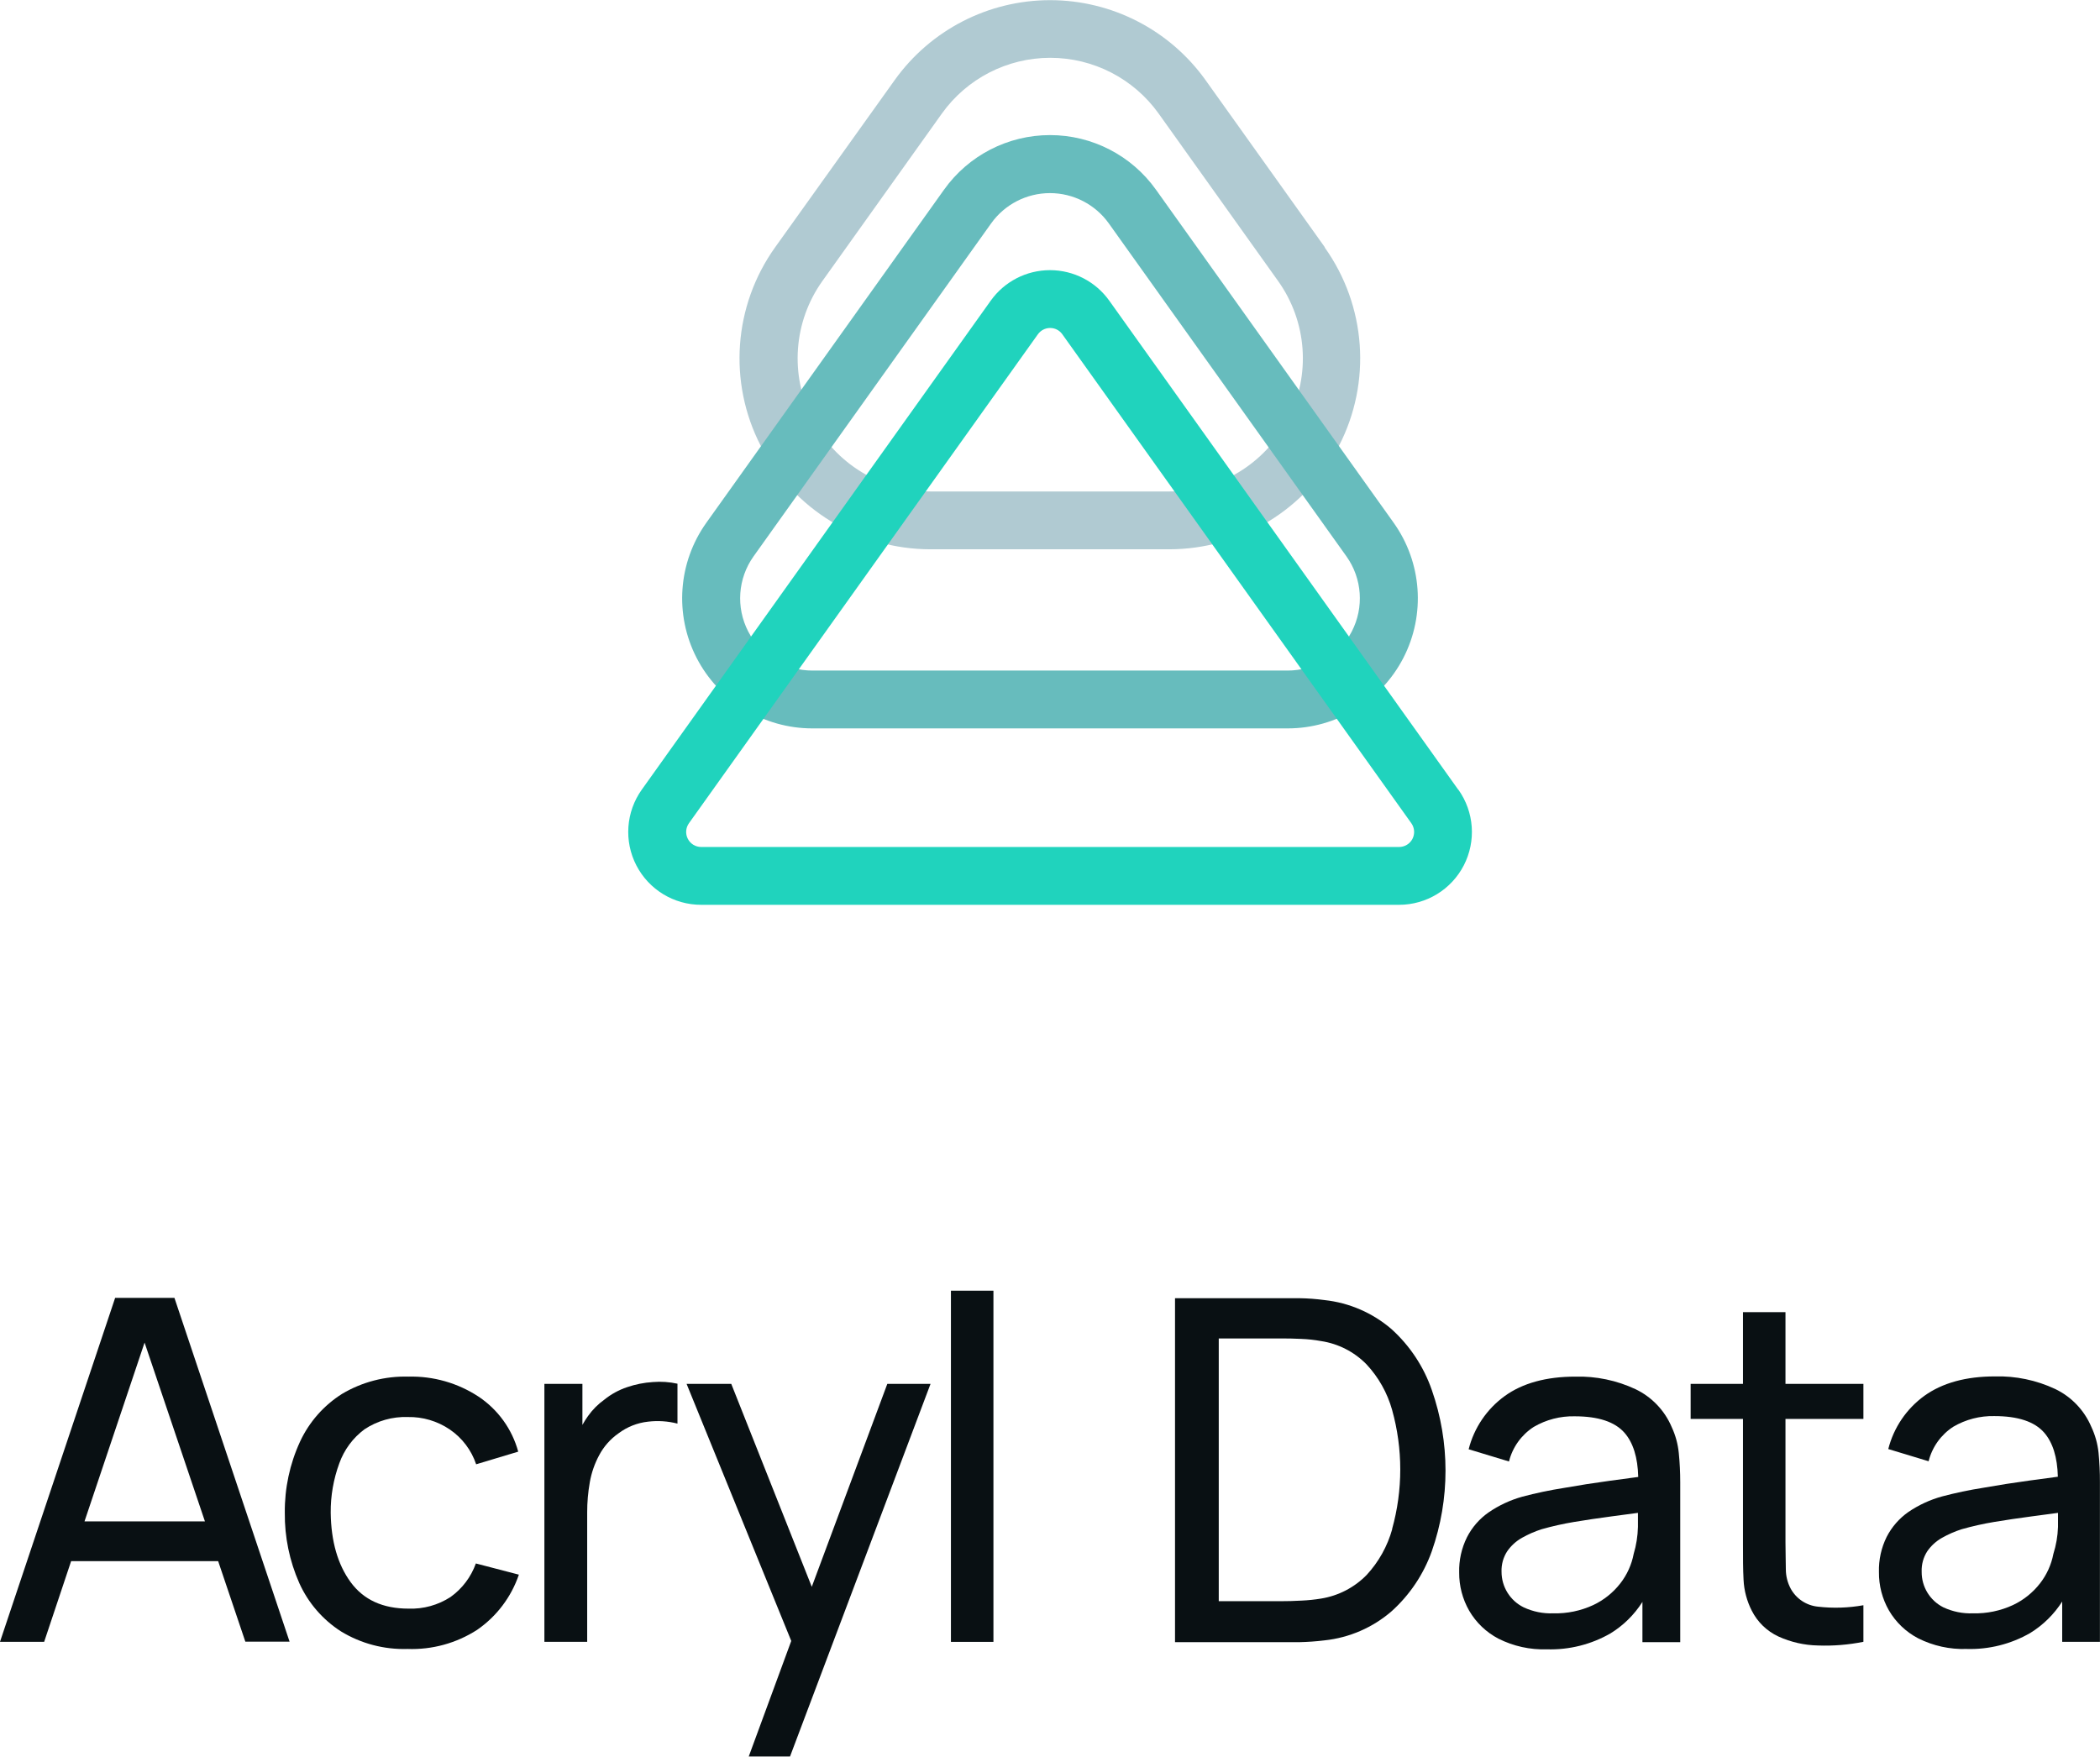
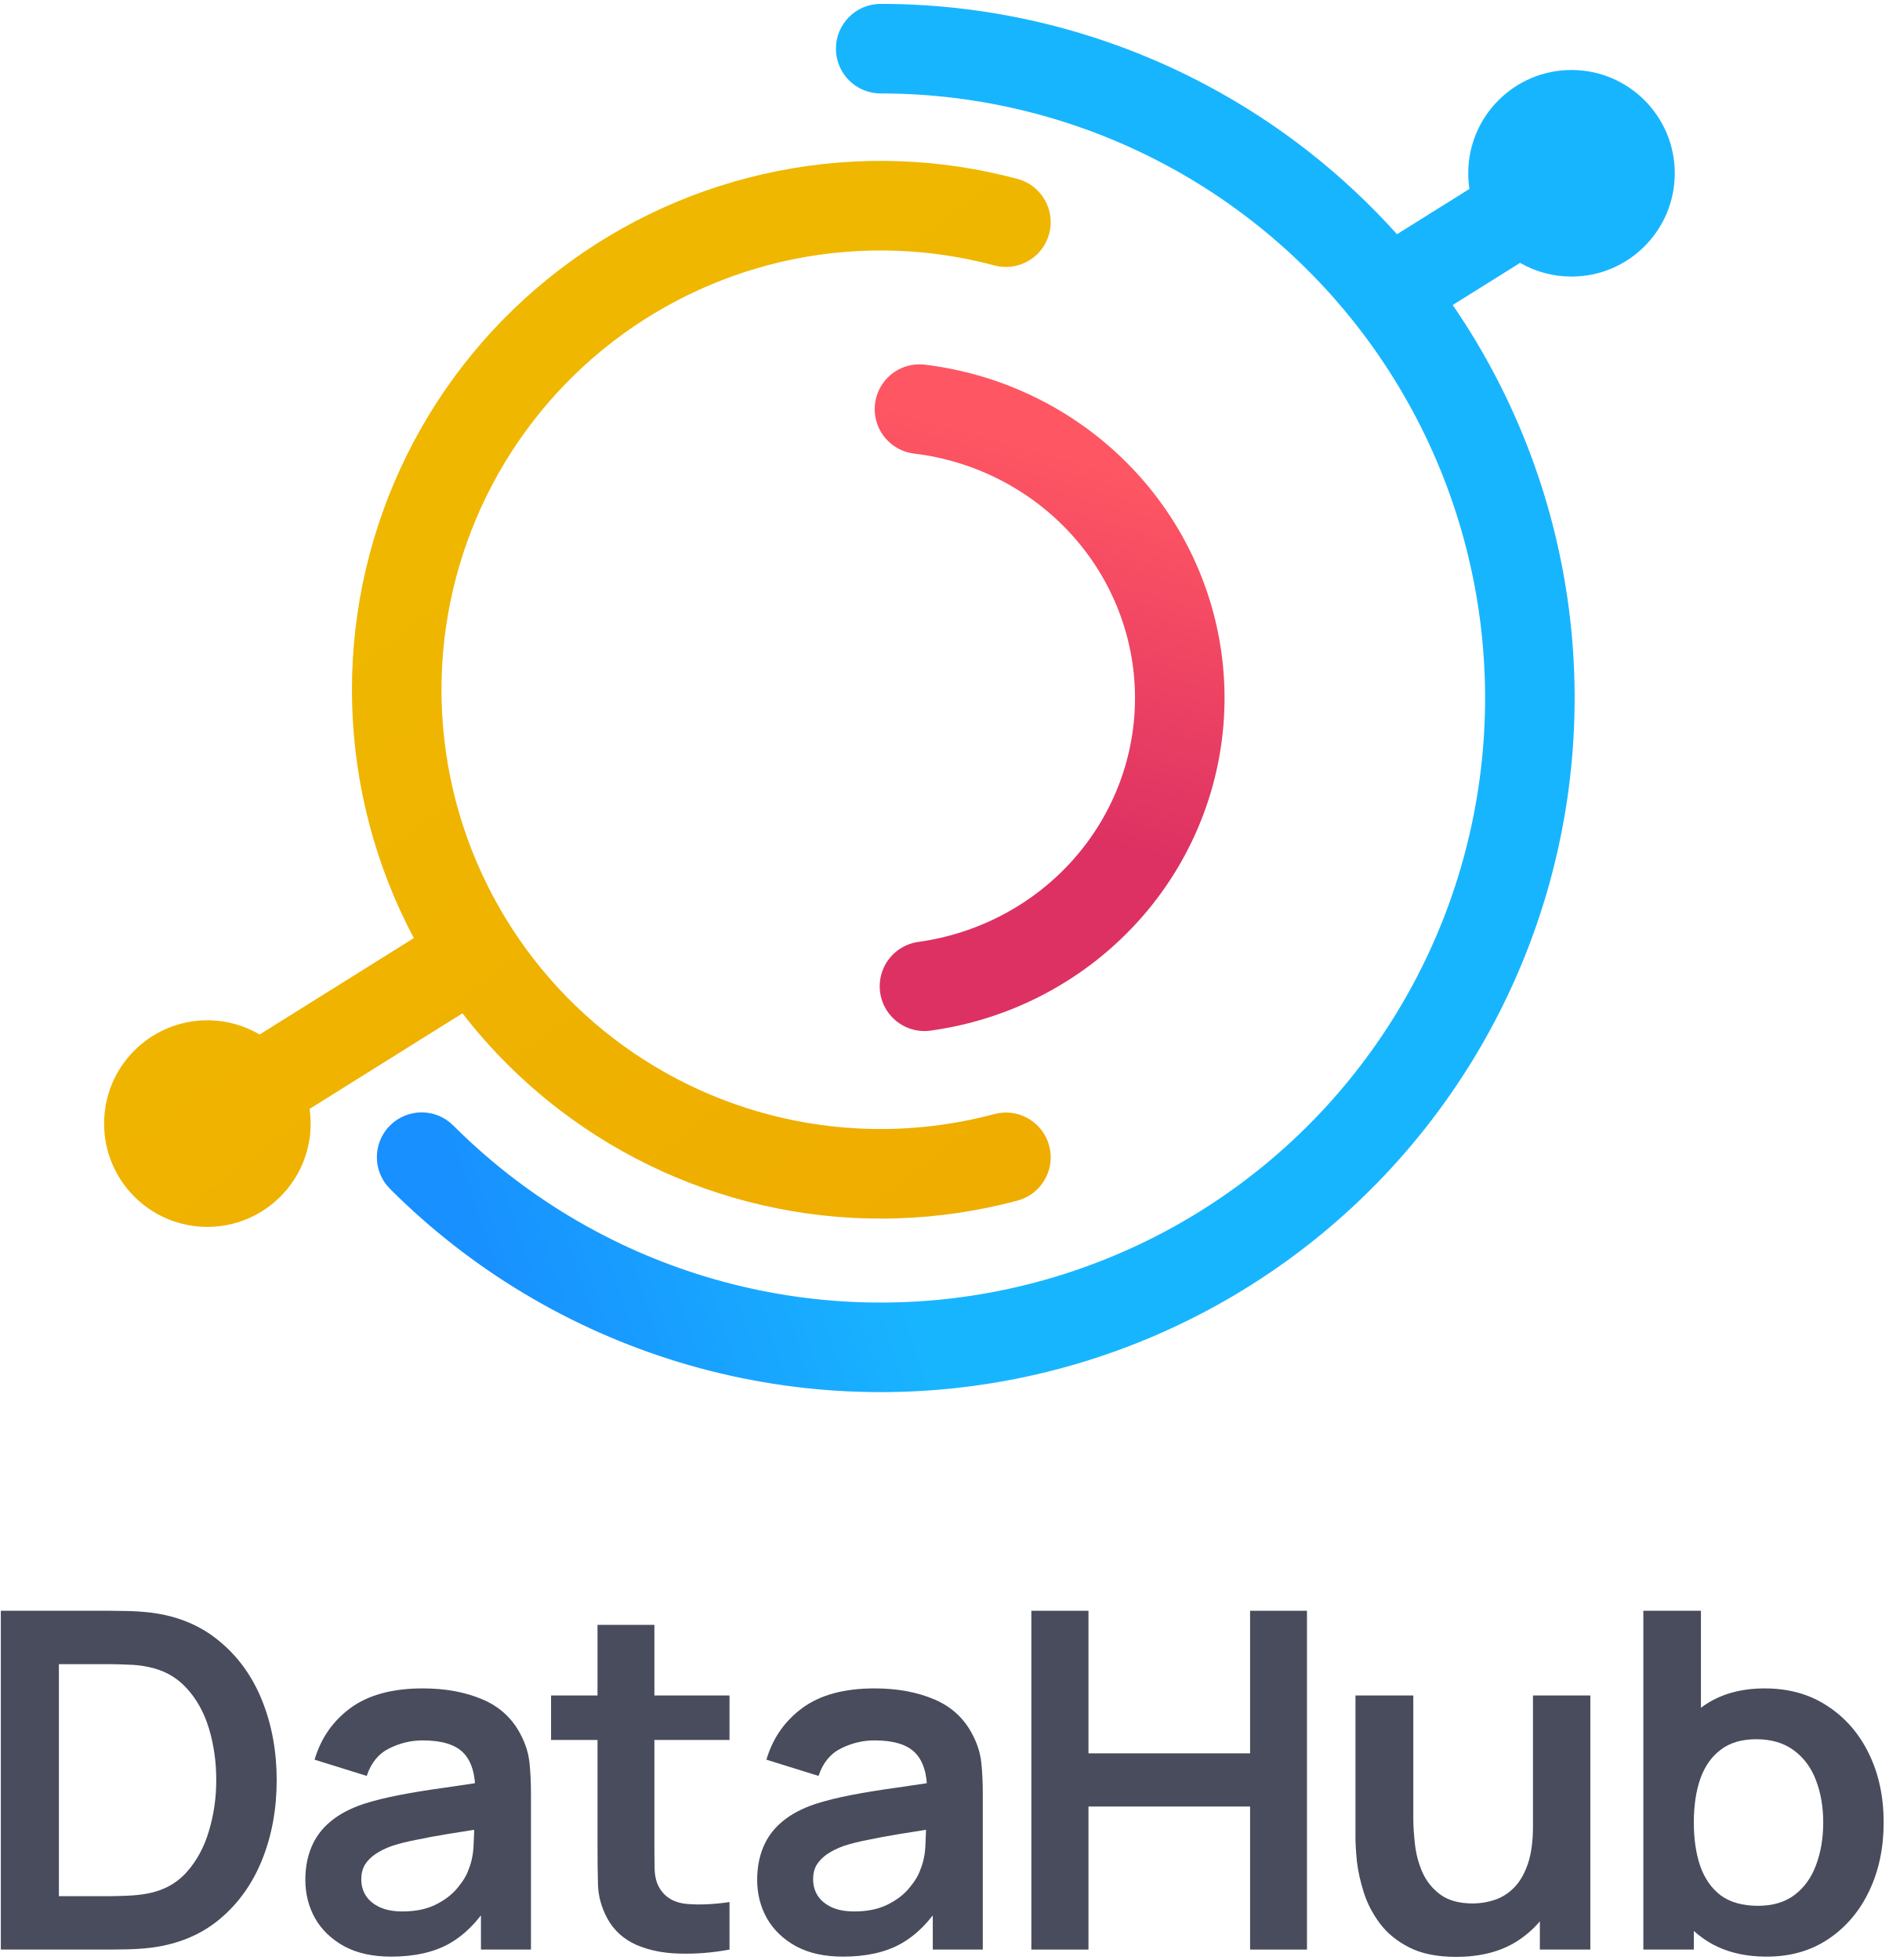
- <svg xmlns="http://www.w3.org/2000/svg" viewBox="0 0 290.51 243.03">
+ <svg xmlns="http://www.w3.org/2000/svg" width="187" height="194" viewBox="0 0 187 194" fill="none">
+   <path fill-rule="evenodd" clip-rule="evenodd" d="M78.707 25.626C85.248 24.325 92.001 24.546 98.443 26.272C100.808 26.905 103.238 25.502 103.872 23.137C104.505 20.773 103.102 18.342 100.737 17.709C92.982 15.631 84.852 15.364 76.977 16.931C69.102 18.497 61.693 21.854 55.323 26.742C48.953 31.63 43.792 37.918 40.241 45.119C36.69 52.32 34.843 60.242 34.843 68.271C34.843 76.301 36.69 84.222 40.241 91.424C40.478 91.903 40.722 92.379 40.973 92.851L25.705 102.393C24.187 101.5 22.418 100.988 20.53 100.988C14.883 100.988 10.306 105.566 10.306 111.212C10.306 116.859 14.883 121.436 20.53 121.436C26.176 121.436 30.754 116.859 30.754 111.212C30.754 110.718 30.718 110.232 30.651 109.756L45.784 100.298C48.532 103.852 51.736 107.048 55.323 109.8C61.693 114.688 69.102 118.045 76.977 119.612C84.852 121.178 92.982 120.912 100.737 118.834C103.102 118.2 104.505 115.77 103.872 113.405C103.238 111.041 100.808 109.637 98.443 110.271C92.001 111.997 85.248 112.218 78.707 110.917C72.165 109.616 66.011 106.827 60.719 102.767C55.428 98.707 51.142 93.484 48.192 87.503C45.242 81.521 43.708 74.941 43.708 68.271C43.708 61.602 45.242 55.022 48.192 49.04C51.142 43.058 55.428 37.836 60.719 33.775C66.011 29.715 72.165 26.927 78.707 25.626Z" fill="url(#paint0_linear_3_3911)" />
+   <path d="M91.03 40.494C98.12 41.352 104.637 44.715 109.373 49.936C114.107 55.155 116.74 61.877 116.8 68.845C116.86 75.813 114.344 82.577 109.701 87.874C105.057 93.173 98.6 96.644 91.526 97.62" stroke="url(#paint1_linear_3_3911)" stroke-width="8.865" stroke-linecap="round" stroke-linejoin="round" />
+   <path fill-rule="evenodd" clip-rule="evenodd" d="M87.189 0.384C84.741 0.384 82.757 2.369 82.757 4.817C82.757 7.265 84.741 9.249 87.189 9.249C97.03 9.249 106.719 11.676 115.397 16.315C124.076 20.954 131.477 27.661 136.944 35.844C142.411 44.026 145.776 53.43 146.741 63.223C147.705 73.016 146.24 82.897 142.474 91.988C138.708 101.08 132.758 109.102 125.151 115.345C117.544 121.588 108.515 125.858 98.863 127.778C89.212 129.698 79.236 129.208 69.819 126.351C60.402 123.495 51.835 118.36 44.876 111.401C43.145 109.67 40.339 109.67 38.608 111.401C36.877 113.132 36.877 115.939 38.608 117.67C46.597 125.659 56.433 131.555 67.245 134.835C78.057 138.114 89.511 138.677 100.593 136.473C111.674 134.269 122.041 129.366 130.775 122.198C139.509 115.03 146.34 105.819 150.664 95.381C154.988 84.942 156.67 73.599 155.563 62.354C154.456 51.11 150.592 40.313 144.315 30.918C144.152 30.674 143.987 30.431 143.821 30.19L150.493 26.02C151.992 26.882 153.73 27.375 155.583 27.375C161.23 27.375 165.807 22.798 165.807 17.152C165.807 11.505 161.23 6.928 155.583 6.928C149.937 6.928 145.36 11.505 145.36 17.152C145.36 17.678 145.399 18.196 145.476 18.701L138.306 23.183C132.981 17.253 126.648 12.277 119.576 8.497C109.612 3.17 98.488 0.384 87.189 0.384Z" fill="url(#paint2_linear_3_3911)" />
+   <path d="M174.92 193.666C172.448 193.666 170.376 193.084 168.702 191.92C167.028 190.755 165.769 189.172 164.925 187.169C164.08 185.151 163.658 182.892 163.658 180.392C163.658 177.861 164.08 175.595 164.925 173.592C165.769 171.589 167.005 170.013 168.632 168.864C170.274 167.7 172.3 167.118 174.709 167.118C177.102 167.118 179.175 167.7 180.927 168.864C182.694 170.013 184.063 171.589 185.033 173.592C186.002 175.579 186.487 177.846 186.487 180.392C186.487 182.907 186.01 185.166 185.056 187.169C184.102 189.172 182.757 190.755 181.02 191.92C179.284 193.084 177.251 193.666 174.92 193.666ZM162.696 192.968V159.433H168.397V175.315H167.693V192.968H162.696ZM174.052 188.636C175.522 188.636 176.734 188.271 177.689 187.542C178.643 186.812 179.347 185.826 179.8 184.584C180.27 183.326 180.504 181.929 180.504 180.392C180.504 178.871 180.27 177.489 179.8 176.247C179.331 174.989 178.604 173.996 177.618 173.266C176.633 172.521 175.381 172.148 173.864 172.148C172.425 172.148 171.252 172.497 170.345 173.196C169.437 173.879 168.765 174.842 168.327 176.084C167.904 177.31 167.693 178.746 167.693 180.392C167.693 182.022 167.904 183.458 168.327 184.7C168.765 185.943 169.445 186.913 170.368 187.612C171.307 188.295 172.535 188.636 174.052 188.636Z" fill="#484C5C" />
+   <path d="M144.167 193.689C142.29 193.689 140.742 193.379 139.522 192.758C138.302 192.137 137.332 191.345 136.612 190.382C135.893 189.42 135.361 188.395 135.017 187.308C134.673 186.221 134.446 185.197 134.336 184.234C134.242 183.256 134.195 182.464 134.195 181.859V167.816H139.92V179.926C139.92 180.702 139.975 181.579 140.085 182.557C140.194 183.52 140.444 184.452 140.836 185.352C141.242 186.237 141.837 186.967 142.619 187.541C143.417 188.116 144.488 188.403 145.833 188.403C146.553 188.403 147.264 188.286 147.968 188.053C148.672 187.821 149.306 187.425 149.869 186.866C150.448 186.291 150.909 185.507 151.253 184.514C151.597 183.52 151.769 182.262 151.769 180.741L155.125 182.162C155.125 184.304 154.702 186.245 153.858 187.984C153.029 189.722 151.801 191.112 150.174 192.152C148.547 193.177 146.545 193.689 144.167 193.689ZM152.45 192.967V185.166H151.769V167.816H157.448V192.967H152.45Z" fill="#484C5C" />
+   <path d="M102.106 192.968V159.433H107.761V173.545H123.763V159.433H129.394V192.968H123.763V178.809H107.761V192.968H102.106Z" fill="#484C5C" />
+   <path d="M83.456 193.666C81.626 193.666 80.077 193.324 78.81 192.641C77.543 191.942 76.581 191.019 75.924 189.87C75.283 188.721 74.962 187.455 74.962 186.074C74.962 184.863 75.165 183.776 75.572 182.813C75.979 181.835 76.605 180.997 77.449 180.298C78.294 179.584 79.389 179.002 80.734 178.552C81.751 178.225 82.94 177.93 84.3 177.667C85.677 177.403 87.163 177.162 88.758 176.945C90.37 176.712 92.051 176.463 93.803 176.199L91.785 177.341C91.801 175.602 91.41 174.321 90.612 173.498C89.814 172.675 88.469 172.264 86.576 172.264C85.434 172.264 84.332 172.528 83.268 173.055C82.204 173.583 81.461 174.492 81.039 175.78L75.877 174.173C76.503 172.046 77.692 170.338 79.444 169.05C81.211 167.761 83.589 167.117 86.576 167.117C88.829 167.117 90.808 167.482 92.513 168.211C94.233 168.941 95.508 170.137 96.337 171.798C96.791 172.683 97.064 173.591 97.158 174.523C97.252 175.439 97.299 176.44 97.299 177.527V192.967H92.348V187.518L93.17 188.402C92.028 190.219 90.69 191.554 89.157 192.408C87.64 193.246 85.74 193.666 83.456 193.666ZM84.582 189.194C85.865 189.194 86.96 188.969 87.867 188.519C88.774 188.069 89.494 187.518 90.025 186.865C90.573 186.213 90.941 185.6 91.128 185.026C91.425 184.311 91.59 183.496 91.621 182.58C91.668 181.649 91.691 180.896 91.691 180.321L93.428 180.834C91.723 181.098 90.26 181.331 89.04 181.532C87.82 181.734 86.772 181.928 85.896 182.115C85.02 182.285 84.246 182.479 83.573 182.697C82.916 182.93 82.361 183.201 81.907 183.512C81.454 183.822 81.102 184.18 80.851 184.583C80.617 184.987 80.499 185.46 80.499 186.004C80.499 186.625 80.656 187.176 80.969 187.657C81.281 188.123 81.735 188.496 82.329 188.775C82.94 189.055 83.69 189.194 84.582 189.194Z" fill="#484C5C" />
+   <path d="M72.224 192.969C70.55 193.279 68.908 193.411 67.297 193.365C65.701 193.334 64.27 193.047 63.003 192.503C61.736 191.944 60.774 191.067 60.117 189.872C59.538 188.785 59.233 187.675 59.202 186.541C59.171 185.408 59.155 184.127 59.155 182.699V160.831H64.786V182.373C64.786 183.382 64.794 184.267 64.81 185.028C64.841 185.788 65.005 186.409 65.303 186.891C65.866 187.822 66.765 188.342 68.001 188.451C69.237 188.56 70.644 188.498 72.224 188.265V192.969ZM54.556 172.219V167.818H72.224V172.219H54.556Z" fill="#484C5C" />
+   <path d="M38.723 193.666C36.893 193.666 35.345 193.324 34.078 192.641C32.811 191.942 31.849 191.019 31.192 189.87C30.55 188.721 30.23 187.455 30.23 186.074C30.23 184.863 30.433 183.776 30.84 182.813C31.246 181.835 31.872 180.997 32.717 180.298C33.561 179.584 34.656 179.002 36.002 178.552C37.018 178.225 38.207 177.93 39.568 177.667C40.944 177.403 42.431 177.162 44.026 176.945C45.637 176.712 47.319 176.463 49.071 176.199L47.053 177.341C47.068 175.602 46.677 174.321 45.88 173.498C45.082 172.675 43.737 172.264 41.844 172.264C40.702 172.264 39.599 172.528 38.536 173.055C37.472 173.583 36.729 174.492 36.307 175.78L31.145 174.173C31.77 172.046 32.959 170.338 34.711 169.05C36.479 167.761 38.856 167.117 41.844 167.117C44.096 167.117 46.075 167.482 47.78 168.211C49.501 168.941 50.776 170.137 51.605 171.798C52.058 172.683 52.332 173.591 52.426 174.523C52.52 175.439 52.567 176.44 52.567 177.527V192.967H47.616V187.518L48.437 188.402C47.295 190.219 45.958 191.554 44.425 192.408C42.908 193.246 41.007 193.666 38.723 193.666ZM39.85 189.194C41.132 189.194 42.227 188.969 43.134 188.519C44.042 188.069 44.761 187.518 45.293 186.865C45.84 186.213 46.208 185.6 46.396 185.026C46.693 184.311 46.857 183.496 46.889 182.58C46.935 181.649 46.959 180.896 46.959 180.321L48.695 180.834C46.99 181.098 45.528 181.331 44.308 181.532C43.087 181.734 42.039 181.928 41.163 182.115C40.288 182.285 39.513 182.479 38.841 182.697C38.184 182.93 37.628 183.201 37.175 183.512C36.721 183.822 36.369 184.18 36.119 184.583C35.884 184.987 35.767 185.46 35.767 186.004C35.767 186.625 35.923 187.176 36.236 187.657C36.549 188.123 37.003 188.496 37.597 188.775C38.207 189.055 38.958 189.194 39.85 189.194Z" fill="#484C5C" />
+   <path d="M0.082 192.968V159.433H10.851C11.133 159.433 11.688 159.44 12.517 159.456C13.362 159.471 14.175 159.526 14.957 159.619C17.632 159.96 19.893 160.908 21.738 162.46C23.6 163.997 25.008 165.961 25.962 168.352C26.916 170.743 27.393 173.359 27.393 176.2C27.393 179.041 26.916 181.657 25.962 184.048C25.008 186.439 23.6 188.411 21.738 189.964C19.893 191.501 17.632 192.44 14.957 192.782C14.191 192.875 13.386 192.929 12.541 192.945C11.696 192.96 11.133 192.968 10.851 192.968H0.082ZM5.83 187.681H10.851C11.321 187.681 11.915 187.666 12.635 187.635C13.37 187.604 14.019 187.534 14.582 187.425C16.178 187.13 17.476 186.424 18.477 185.306C19.478 184.188 20.213 182.83 20.683 181.23C21.168 179.631 21.41 177.955 21.41 176.2C21.41 174.384 21.168 172.676 20.683 171.077C20.198 169.478 19.447 168.135 18.43 167.048C17.429 165.961 16.146 165.27 14.582 164.975C14.019 164.851 13.37 164.781 12.635 164.766C11.915 164.735 11.321 164.719 10.851 164.719H5.83V187.681Z" fill="#484C5C" />
  <defs>
-     <style>.cls-1{fill:#091013;}.cls-2{fill:#b0cad2;}.cls-3{fill:#67bcbd;}.cls-4{fill:#20d3bd;}</style>
+     <linearGradient id="paint0_linear_3_3911" x1="101.583" y1="132.513" x2="42.647" y2="55.284" gradientUnits="userSpaceOnUse">
+       <stop stop-color="#EFAB00" />
+       <stop offset="1" stop-color="#EFB700" />
+     </linearGradient>
+     <linearGradient id="paint1_linear_3_3911" x1="71.015" y1="72.88" x2="80.582" y2="38.192" gradientUnits="userSpaceOnUse">
+       <stop stop-color="#DD3163" />
+       <stop offset="1" stop-color="#FF5663" />
+     </linearGradient>
+     <linearGradient id="paint2_linear_3_3911" x1="42.609" y1="114.877" x2="81.769" y2="101.88" gradientUnits="userSpaceOnUse">
+       <stop offset="0.03" stop-color="#1890FF" />
+       <stop offset="1" stop-color="#18B5FF" />
+     </linearGradient>
  </defs>
-   <g id="artwork">
-     <path class="cls-1" d="M15.93,179.57,0,227.16H6.11L9.84,216H30.18l3.76,11.14h6.12L24.13,179.57ZM11.69,210.5,20,185.76l8.35,24.74Z" />
-     <path class="cls-1" d="M50.42,197.76a10.2,10.2,0,0,1,6-1.7,10,10,0,0,1,5.8,1.72,9.48,9.48,0,0,1,3.65,4.82l5.82-1.75a13.38,13.38,0,0,0-5.47-7.6,16.88,16.88,0,0,0-9.73-2.78,17,17,0,0,0-9.16,2.38,15.56,15.56,0,0,0-5.83,6.63,23,23,0,0,0-2.1,9.83,23.44,23.44,0,0,0,2,9.72,15.51,15.51,0,0,0,5.77,6.69,16.67,16.67,0,0,0,9.2,2.43A16.64,16.64,0,0,0,66,225.51a15.25,15.25,0,0,0,5.78-7.64l-5.95-1.55a9.72,9.72,0,0,1-3.5,4.64,10,10,0,0,1-5.82,1.61q-5.32,0-8-3.66t-2.76-9.6a19.34,19.34,0,0,1,1.19-6.85A10.11,10.11,0,0,1,50.42,197.76Z" />
-     <path class="cls-1" d="M90.32,191.22a13.63,13.63,0,0,0-3.57.71,10.08,10.08,0,0,0-3.14,1.72,9.64,9.64,0,0,0-2.27,2.28,11.91,11.91,0,0,0-.77,1.22v-5.68H75.31v35.69h5.92V209.25a23.72,23.72,0,0,1,.36-4.15,12.37,12.37,0,0,1,1.31-3.78,8.58,8.58,0,0,1,2.66-3,8.33,8.33,0,0,1,4.1-1.62,11,11,0,0,1,4.06.27v-5.52A11.45,11.45,0,0,0,90.32,191.22Z" />
-     <polygon class="cls-1" points="112.3 219.55 101.16 191.47 94.98 191.47 109.46 227.04 103.58 243.03 109.29 243.03 128.73 191.47 122.75 191.47 112.3 219.55" />
-     <rect class="cls-1" x="131.55" y="178.58" width="5.88" height="48.59" />
-     <path class="cls-1" d="M192.48,183.88a17,17,0,0,0-9.24-4,29.29,29.29,0,0,0-3.47-.26l-2.54,0H162.55v47.59h14.68l2.53,0a34.3,34.3,0,0,0,3.48-.25,16.89,16.89,0,0,0,9.24-4,20.38,20.38,0,0,0,5.6-8.35,33.75,33.75,0,0,0,0-22.27A20.31,20.31,0,0,0,192.48,183.88Zm.12,27.68a15.45,15.45,0,0,1-3.54,6.35,11.34,11.34,0,0,1-6.31,3.27,23.19,23.19,0,0,1-2.71.28c-1,.06-2,.08-2.81.08H168.6V185.19h8.63c.79,0,1.72,0,2.77.06a19.41,19.41,0,0,1,2.75.3,11.13,11.13,0,0,1,6.28,3.21,15.28,15.28,0,0,1,3.55,6.31,30.65,30.65,0,0,1,0,16.49Z" />
-     <path class="cls-1" d="M231.26,197.45a10.23,10.23,0,0,0-5-5.24,18.47,18.47,0,0,0-8.34-1.74c-4,0-7.29.9-9.75,2.68a13.06,13.06,0,0,0-5,7.37l5.58,1.69a8,8,0,0,1,3.42-4.78,10.74,10.74,0,0,1,5.67-1.47q4.89,0,6.89,2.28,1.8,2.06,1.9,6.11c-1.26.18-2.56.35-3.93.53q-3.24.44-6.4,1a56.51,56.51,0,0,0-5.7,1.2,15.68,15.68,0,0,0-4.66,2.17,9.41,9.41,0,0,0-3,3.44,10.35,10.35,0,0,0-1.08,4.87,10.47,10.47,0,0,0,1.38,5.29,10.08,10.08,0,0,0,4.06,3.88,13.85,13.85,0,0,0,6.69,1.47,16.62,16.62,0,0,0,8.81-2.21,13.76,13.76,0,0,0,4.41-4.35v5.57h5.23V205.08a40.38,40.38,0,0,0-.2-4.05A11.08,11.08,0,0,0,231.26,197.45ZM226,215a9.56,9.56,0,0,1-1.85,4.08,10.31,10.31,0,0,1-3.75,3,12.39,12.39,0,0,1-5.5,1.14,8.87,8.87,0,0,1-4.12-.83,5.48,5.48,0,0,1-3.06-4.92,4.89,4.89,0,0,1,.78-2.83,6.16,6.16,0,0,1,2.05-1.87,14.54,14.54,0,0,1,2.73-1.19,41.3,41.3,0,0,1,4.46-1c1.65-.28,3.4-.53,5.25-.78l3.6-.48c0,.56,0,1.2,0,1.95A14.3,14.3,0,0,1,226,215Z" />
-     <path class="cls-1" d="M247,181.55h-5.88v9.92h-7.24v4.85h7.24v17.36c0,1.83,0,3.46.08,4.9a10.51,10.51,0,0,0,1.14,4.28,7.82,7.82,0,0,0,3.67,3.56,13.85,13.85,0,0,0,5.5,1.25,26.82,26.82,0,0,0,6.27-.51V222.1a21.57,21.57,0,0,1-6.27.2,4.84,4.84,0,0,1-3.78-2.48,5.7,5.7,0,0,1-.68-2.67c0-1-.05-2.28-.05-3.74V196.32h10.78v-4.85H247Z" />
-     <path class="cls-1" d="M290.31,201a11.08,11.08,0,0,0-1-3.58,10.23,10.23,0,0,0-5-5.24,18.47,18.47,0,0,0-8.34-1.74q-6,0-9.75,2.68a13.06,13.06,0,0,0-5,7.37l5.58,1.69a8,8,0,0,1,3.42-4.78,10.74,10.74,0,0,1,5.67-1.47q4.89,0,6.89,2.28,1.8,2.06,1.9,6.11c-1.26.18-2.56.35-3.93.53q-3.24.44-6.39,1a56.15,56.15,0,0,0-5.71,1.2A15.68,15.68,0,0,0,264,209.2a9.5,9.5,0,0,0-3,3.44,10.35,10.35,0,0,0-1.07,4.87,10.46,10.46,0,0,0,1.37,5.29,10.08,10.08,0,0,0,4.06,3.88,13.86,13.86,0,0,0,6.7,1.47,16.61,16.61,0,0,0,8.8-2.21,13.89,13.89,0,0,0,4.42-4.35v5.57h5.22V205.08A40.38,40.38,0,0,0,290.31,201Zm-6.25,14a9.56,9.56,0,0,1-1.85,4.08,10.31,10.31,0,0,1-3.75,3,12.39,12.39,0,0,1-5.5,1.14,8.87,8.87,0,0,1-4.12-.83,5.45,5.45,0,0,1-3-4.92,4.89,4.89,0,0,1,.77-2.83,6.16,6.16,0,0,1,2.05-1.87,14.54,14.54,0,0,1,2.73-1.19,41.3,41.3,0,0,1,4.46-1c1.65-.28,3.4-.53,5.26-.78l3.59-.48c0,.56,0,1.2,0,1.95A13.88,13.88,0,0,1,284.06,215Z" />
-     <path class="cls-2" d="M183.29,34.23,166.77,11.08a26.43,26.43,0,0,0-43,0L107.22,34.23A26.42,26.42,0,0,0,128.73,76h33a26.42,26.42,0,0,0,21.52-41.77ZM161.77,68h-33a18.42,18.42,0,0,1-15-29.12l16.52-23.16a18.43,18.43,0,0,1,30,0l16.52,23.16A18.42,18.42,0,0,1,161.77,68Z" />
-     <path class="cls-3" d="M192.79,72.32,159.91,26.24a18,18,0,0,0-29.31,0L97.72,72.32a18,18,0,0,0,14.65,28.46h65.77a18,18,0,0,0,14.65-28.46ZM178.14,92.78H112.37A10,10,0,0,1,104.23,77l32.88-46.09a10,10,0,0,1,16.28,0L186.28,77A10,10,0,0,1,178.14,92.78Z" />
-     <path class="cls-4" d="M201.73,109.26,153.46,41.61a10.07,10.07,0,0,0-16.41,0L88.78,109.26A10.08,10.08,0,0,0,97,125.19h96.55a10.08,10.08,0,0,0,8.2-15.93Zm-8.2,7.93H97a2.08,2.08,0,0,1-1.69-3.29l48.27-67.65a2.08,2.08,0,0,1,1.69-.87,2.05,2.05,0,0,1,1.69.87l48.28,67.65A2.08,2.08,0,0,1,193.53,117.19Z" />
-   </g>
</svg>
